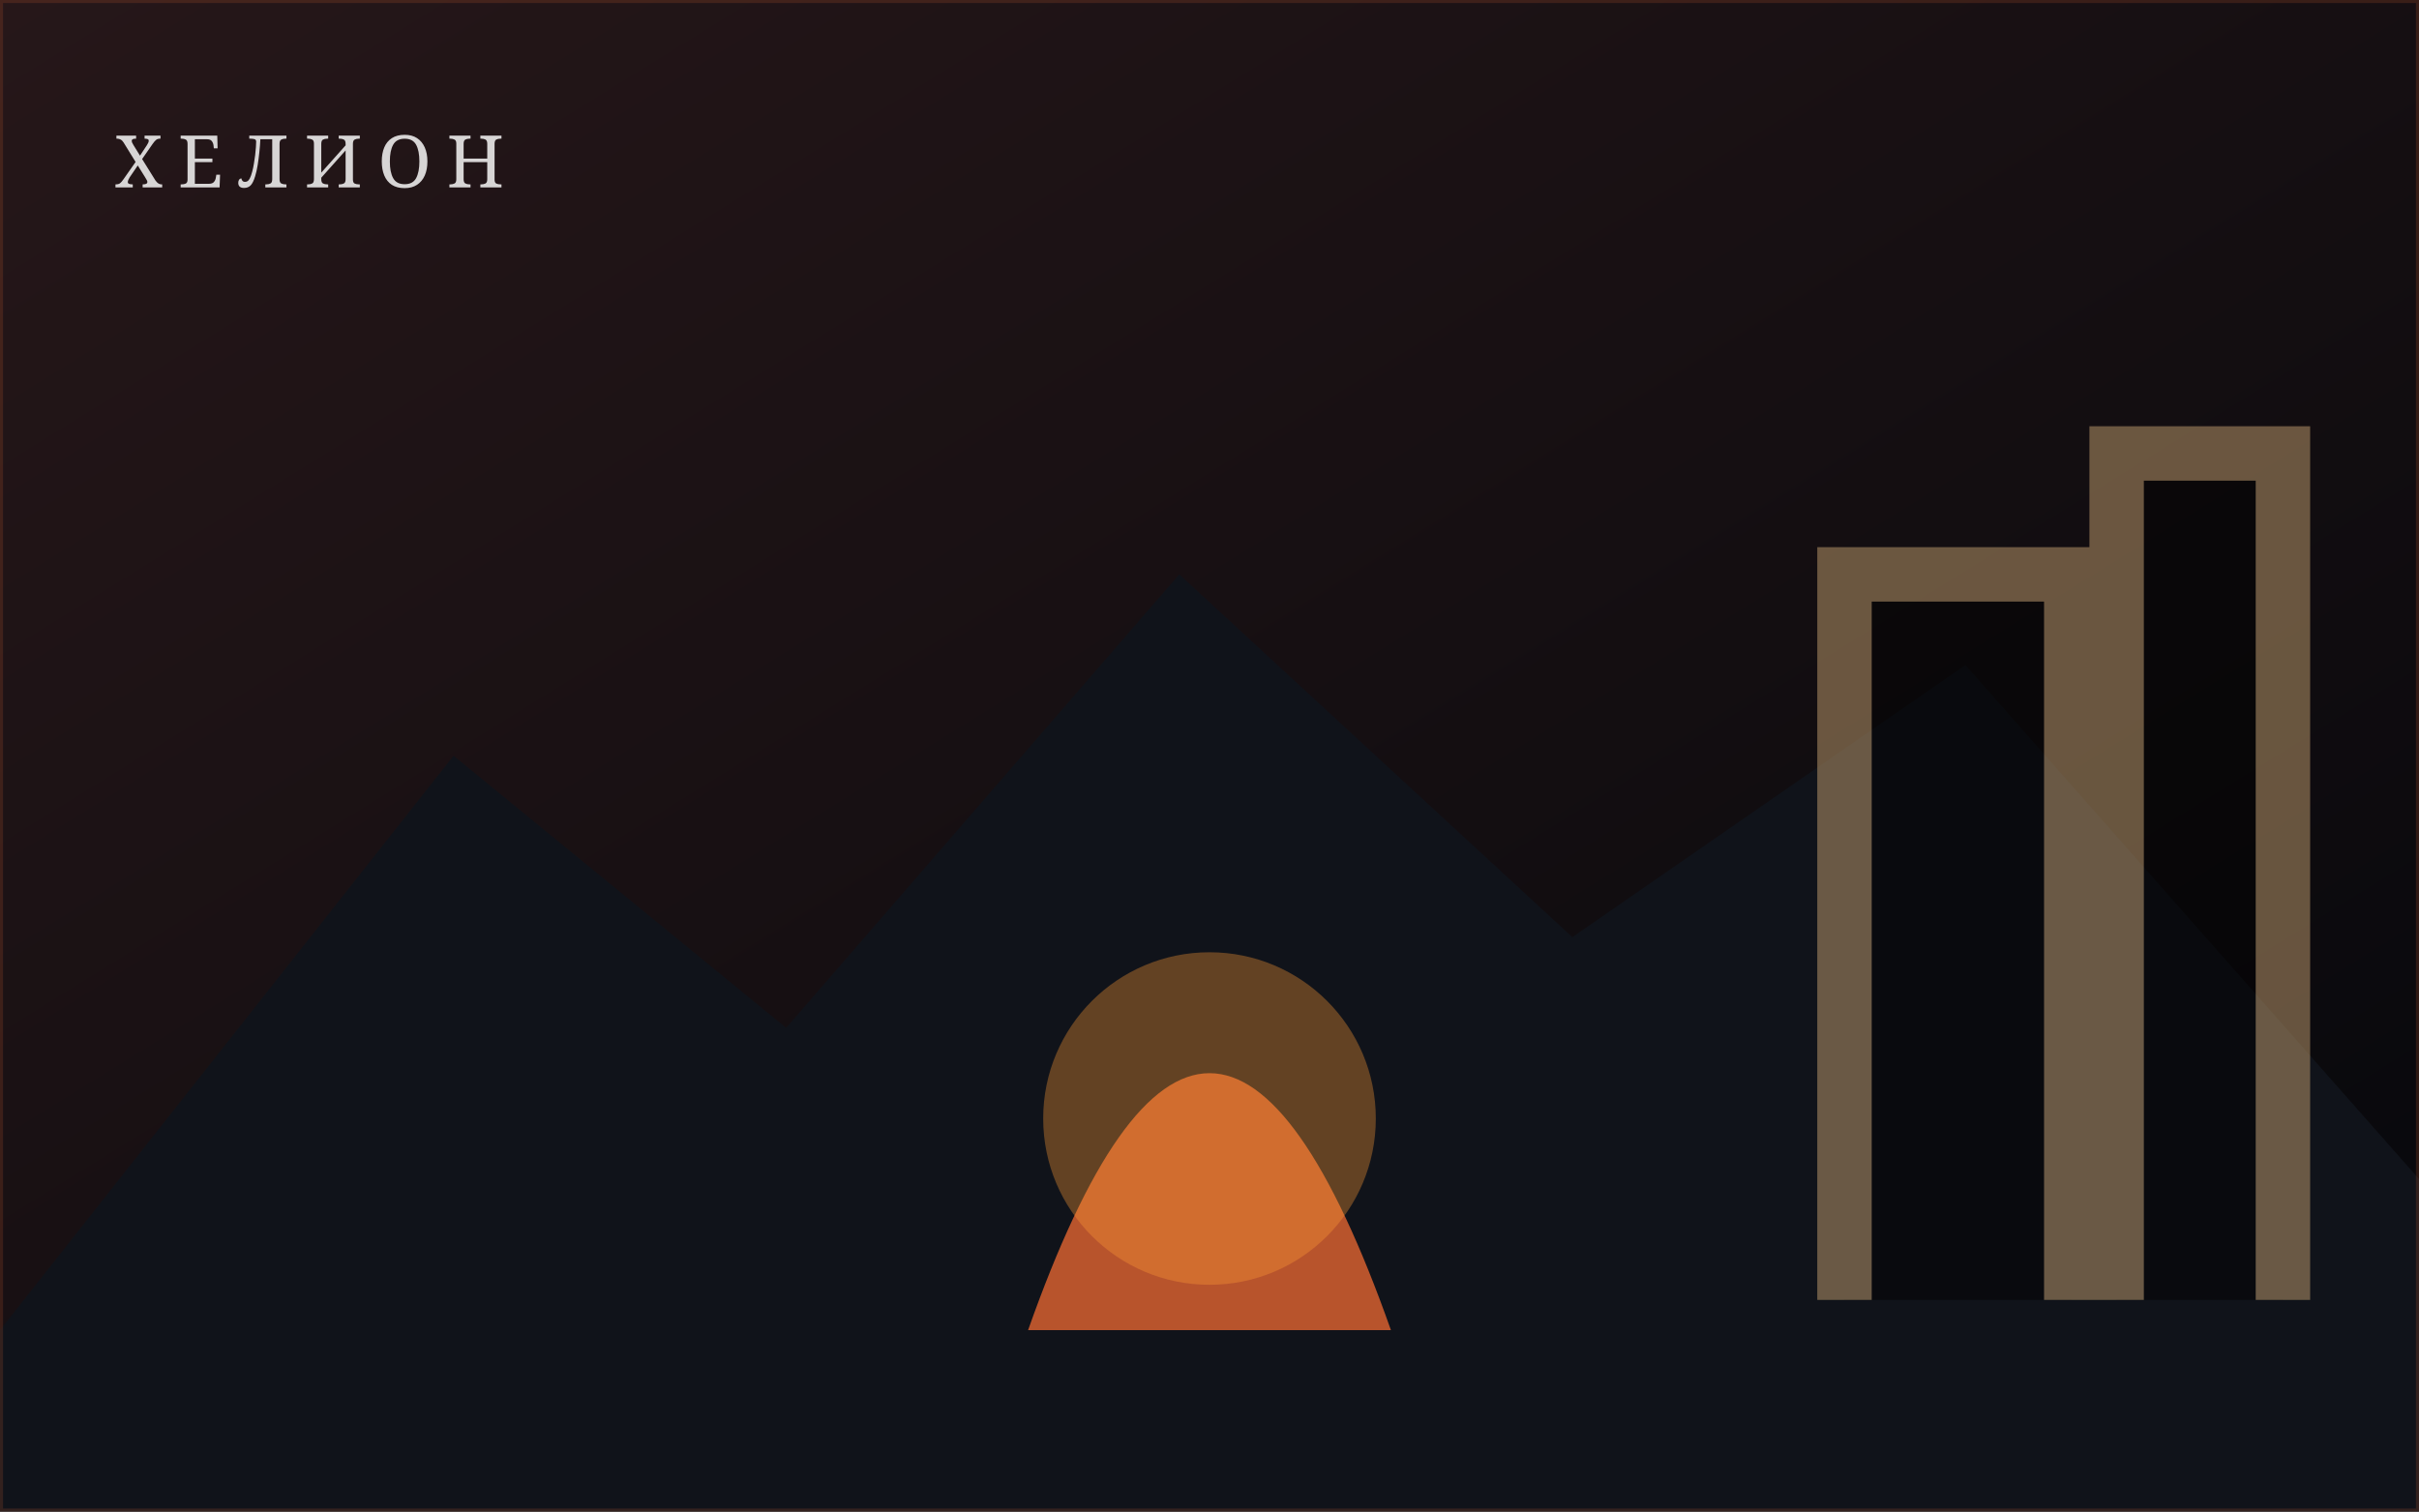
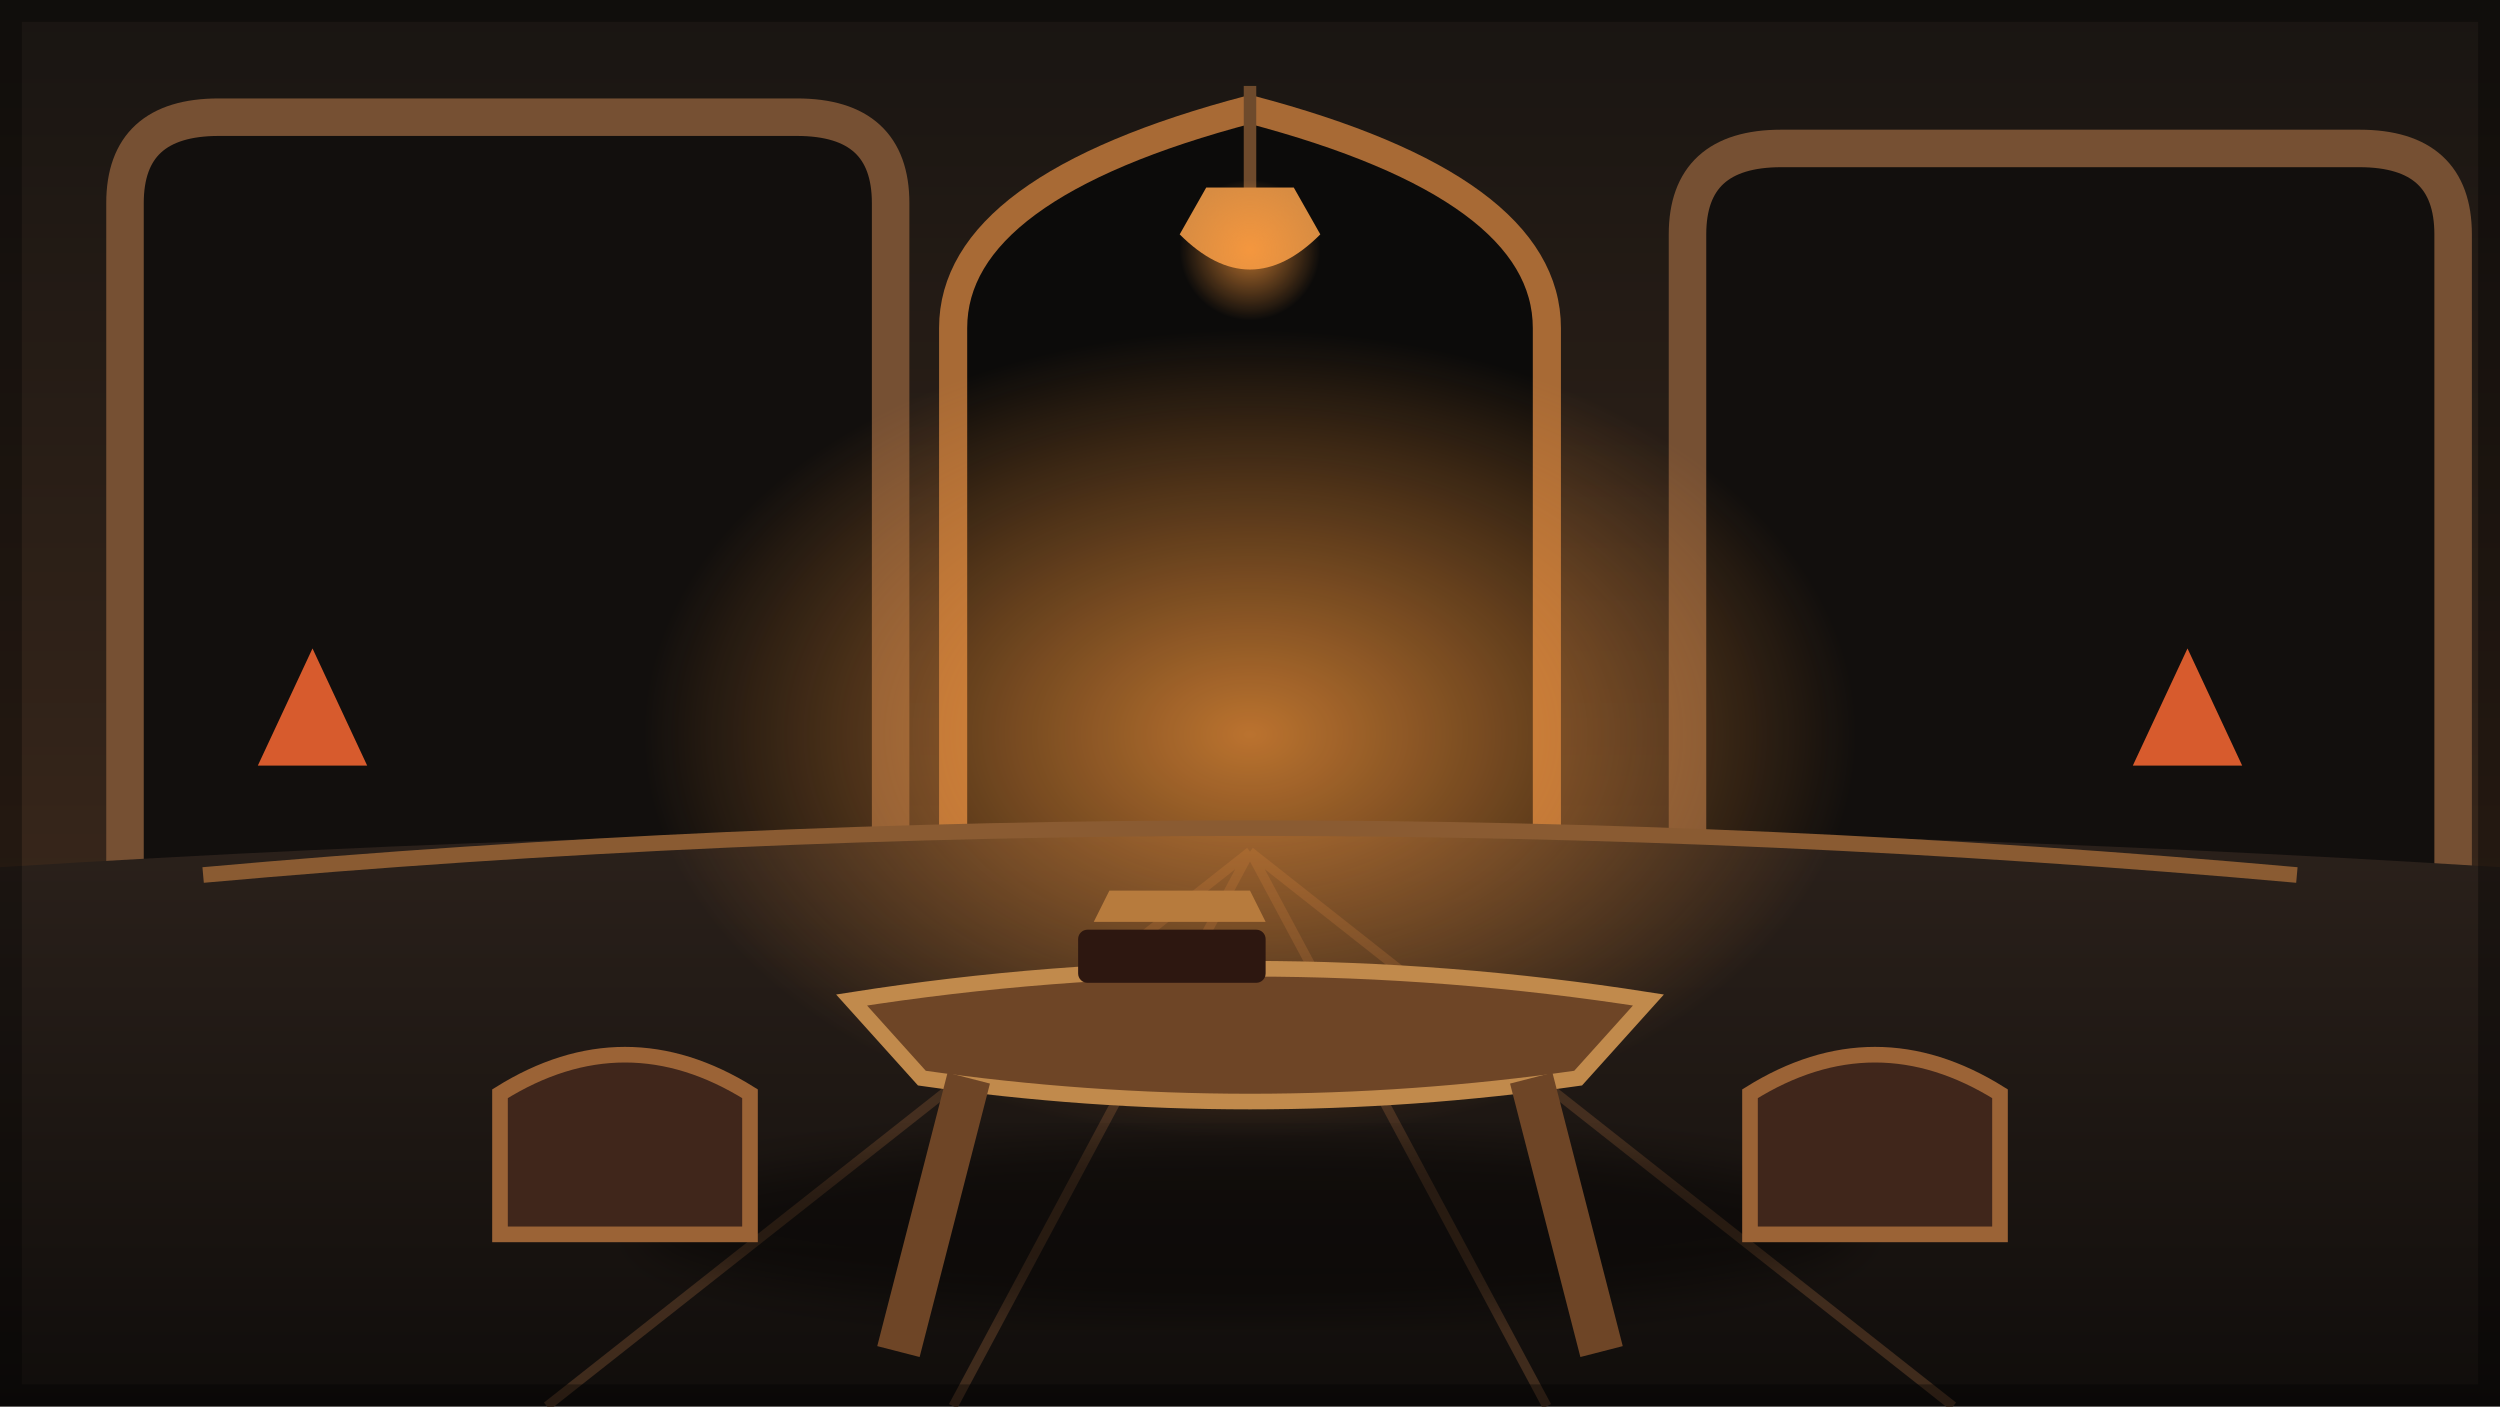
- <svg xmlns="http://www.w3.org/2000/svg" viewBox="0 0 800 500" preserveAspectRatio="xMidYMid slice">
+ <svg xmlns="http://www.w3.org/2000/svg" width="1600" height="900" viewBox="0 0 1600 900">
  <defs>
-     <linearGradient id="g" x1="0" y1="0" x2="1" y2="1">
-       <stop stop-color="#261719" />
-       <stop offset="1" stop-color="#05070b" />
+     <linearGradient id="wall" x1="0" y1="0" x2="0" y2="1">
+       <stop stop-color="#191512" />
+       <stop offset="1" stop-color="#49301f" />
    </linearGradient>
+     <linearGradient id="floor" x1="0" y1="0" x2="0" y2="1">
+       <stop stop-color="#2b211b" />
+       <stop offset="1" stop-color="#100d0b" />
+     </linearGradient>
+     <linearGradient id="metal" x1="0" y1="0" x2="1" y2="1">
+       <stop stop-color="#d2a45b" />
+       <stop offset=".55" stop-color="#6e4622" />
+       <stop offset="1" stop-color="#2b1710" />
+     </linearGradient>
+     <radialGradient id="glow">
+       <stop stop-color="#ff9b3d" stop-opacity=".72" />
+       <stop offset="1" stop-color="#ff9b3d" stop-opacity="0" />
+     </radialGradient>
+     <filter id="shadow">
+       <feGaussianBlur stdDeviation="14" />
+     </filter>
  </defs>
-   <rect width="800" height="500" fill="url(#g)" />
-   <rect width="800" height="500" fill="url(#g)" opacity=".25" />
-   <path d="M0 440L150 250 260 340 390 190 520 310 650 220 800 390V500H0Z" fill="#10131a" />
-   <path d="M340 440q60-170 120 0" fill="#f06a32" opacity=".75" />
-   <path d="M610 430V190h75v240M700 430V150h55v280" stroke="#d7b07a" stroke-width="18" opacity=".45" />
-   <circle cx="400" cy="370" r="55" fill="#ff9a35" opacity=".35" />
-   <text x="38" y="62" fill="white" opacity=".82" font-family="Georgia,serif" font-size="24" letter-spacing="5">ХЕЛИОН</text>
-   <rect width="800" height="500" fill="none" stroke="#f06a32" stroke-opacity=".16" stroke-width="2" />
+   <rect width="1600" height="900" fill="url(#wall)" />
+   <path d="M80 560V130Q80 75 140 75H510Q570 75 570 130V560" fill="#120f0d" stroke="#765033" stroke-width="24" />
+   <path d="M1080 560V150Q1080 95 1140 95H1510Q1570 95 1570 150V560" fill="#120f0d" stroke="#765033" stroke-width="24" />
+   <path d="M610 540V210Q610 120 800 70Q990 120 990 210V540" fill="#0c0b0a" stroke="#a86a35" stroke-width="18" />
+   <path d="M0 555 Q800 505 1600 555 V900 H0Z" fill="url(#floor)" />
+   <g stroke="#5d3d27" stroke-width="6" opacity=".6">
+     <path d="M800 545L610 900M800 545L990 900M800 545L350 900M800 545L1250 900" />
+   </g>
+   <ellipse cx="800" cy="470" rx="390" ry="260" fill="url(#glow)" />
+   <path d="M800 55V150" stroke="#6e4a2c" stroke-width="8" />
+   <path d="M755 150Q800 195 845 150L828 120H772Z" fill="#d88c42" />
+   <circle cx="800" cy="160" r="45" fill="url(#glow)" />
+   <ellipse cx="800" cy="785" rx="390" ry="55" fill="#000" opacity=".4" filter="url(#shadow)" />
+   <path d="M545 640Q800 600 1055 640L1010 690Q800 720 590 690Z" fill="#6e4526" stroke="#c18a4c" stroke-width="10" />
+   <path d="M620 690L575 865M980 690L1025 865" stroke="#6e4526" stroke-width="28" />
+   <rect x="690" y="595" width="120" height="34" rx="6" fill="#2d1710" />
+   <path d="M700 590L810 590L800 570H710Z" fill="#b77b3d" />
+   <path d="M1120 700Q1200 650 1280 700V790H1120Z" fill="#40261b" stroke="#9b6336" stroke-width="10" />
+   <path d="M320 700Q400 650 480 700V790H320Z" fill="#40261b" stroke="#9b6336" stroke-width="10" />
+   <g fill="#d75b2d">
+     <path d="M165 490l35-75 35 75z" />
+     <path d="M1365 490l35-75 35 75z" />
+   </g>
+   <path d="M130 560Q800 500 1470 560" fill="none" stroke="#8a5b32" stroke-width="10" />
+   <rect x="0" y="0" width="1600" height="900" fill="none" stroke="#000" stroke-opacity=".35" stroke-width="28" />
</svg>
